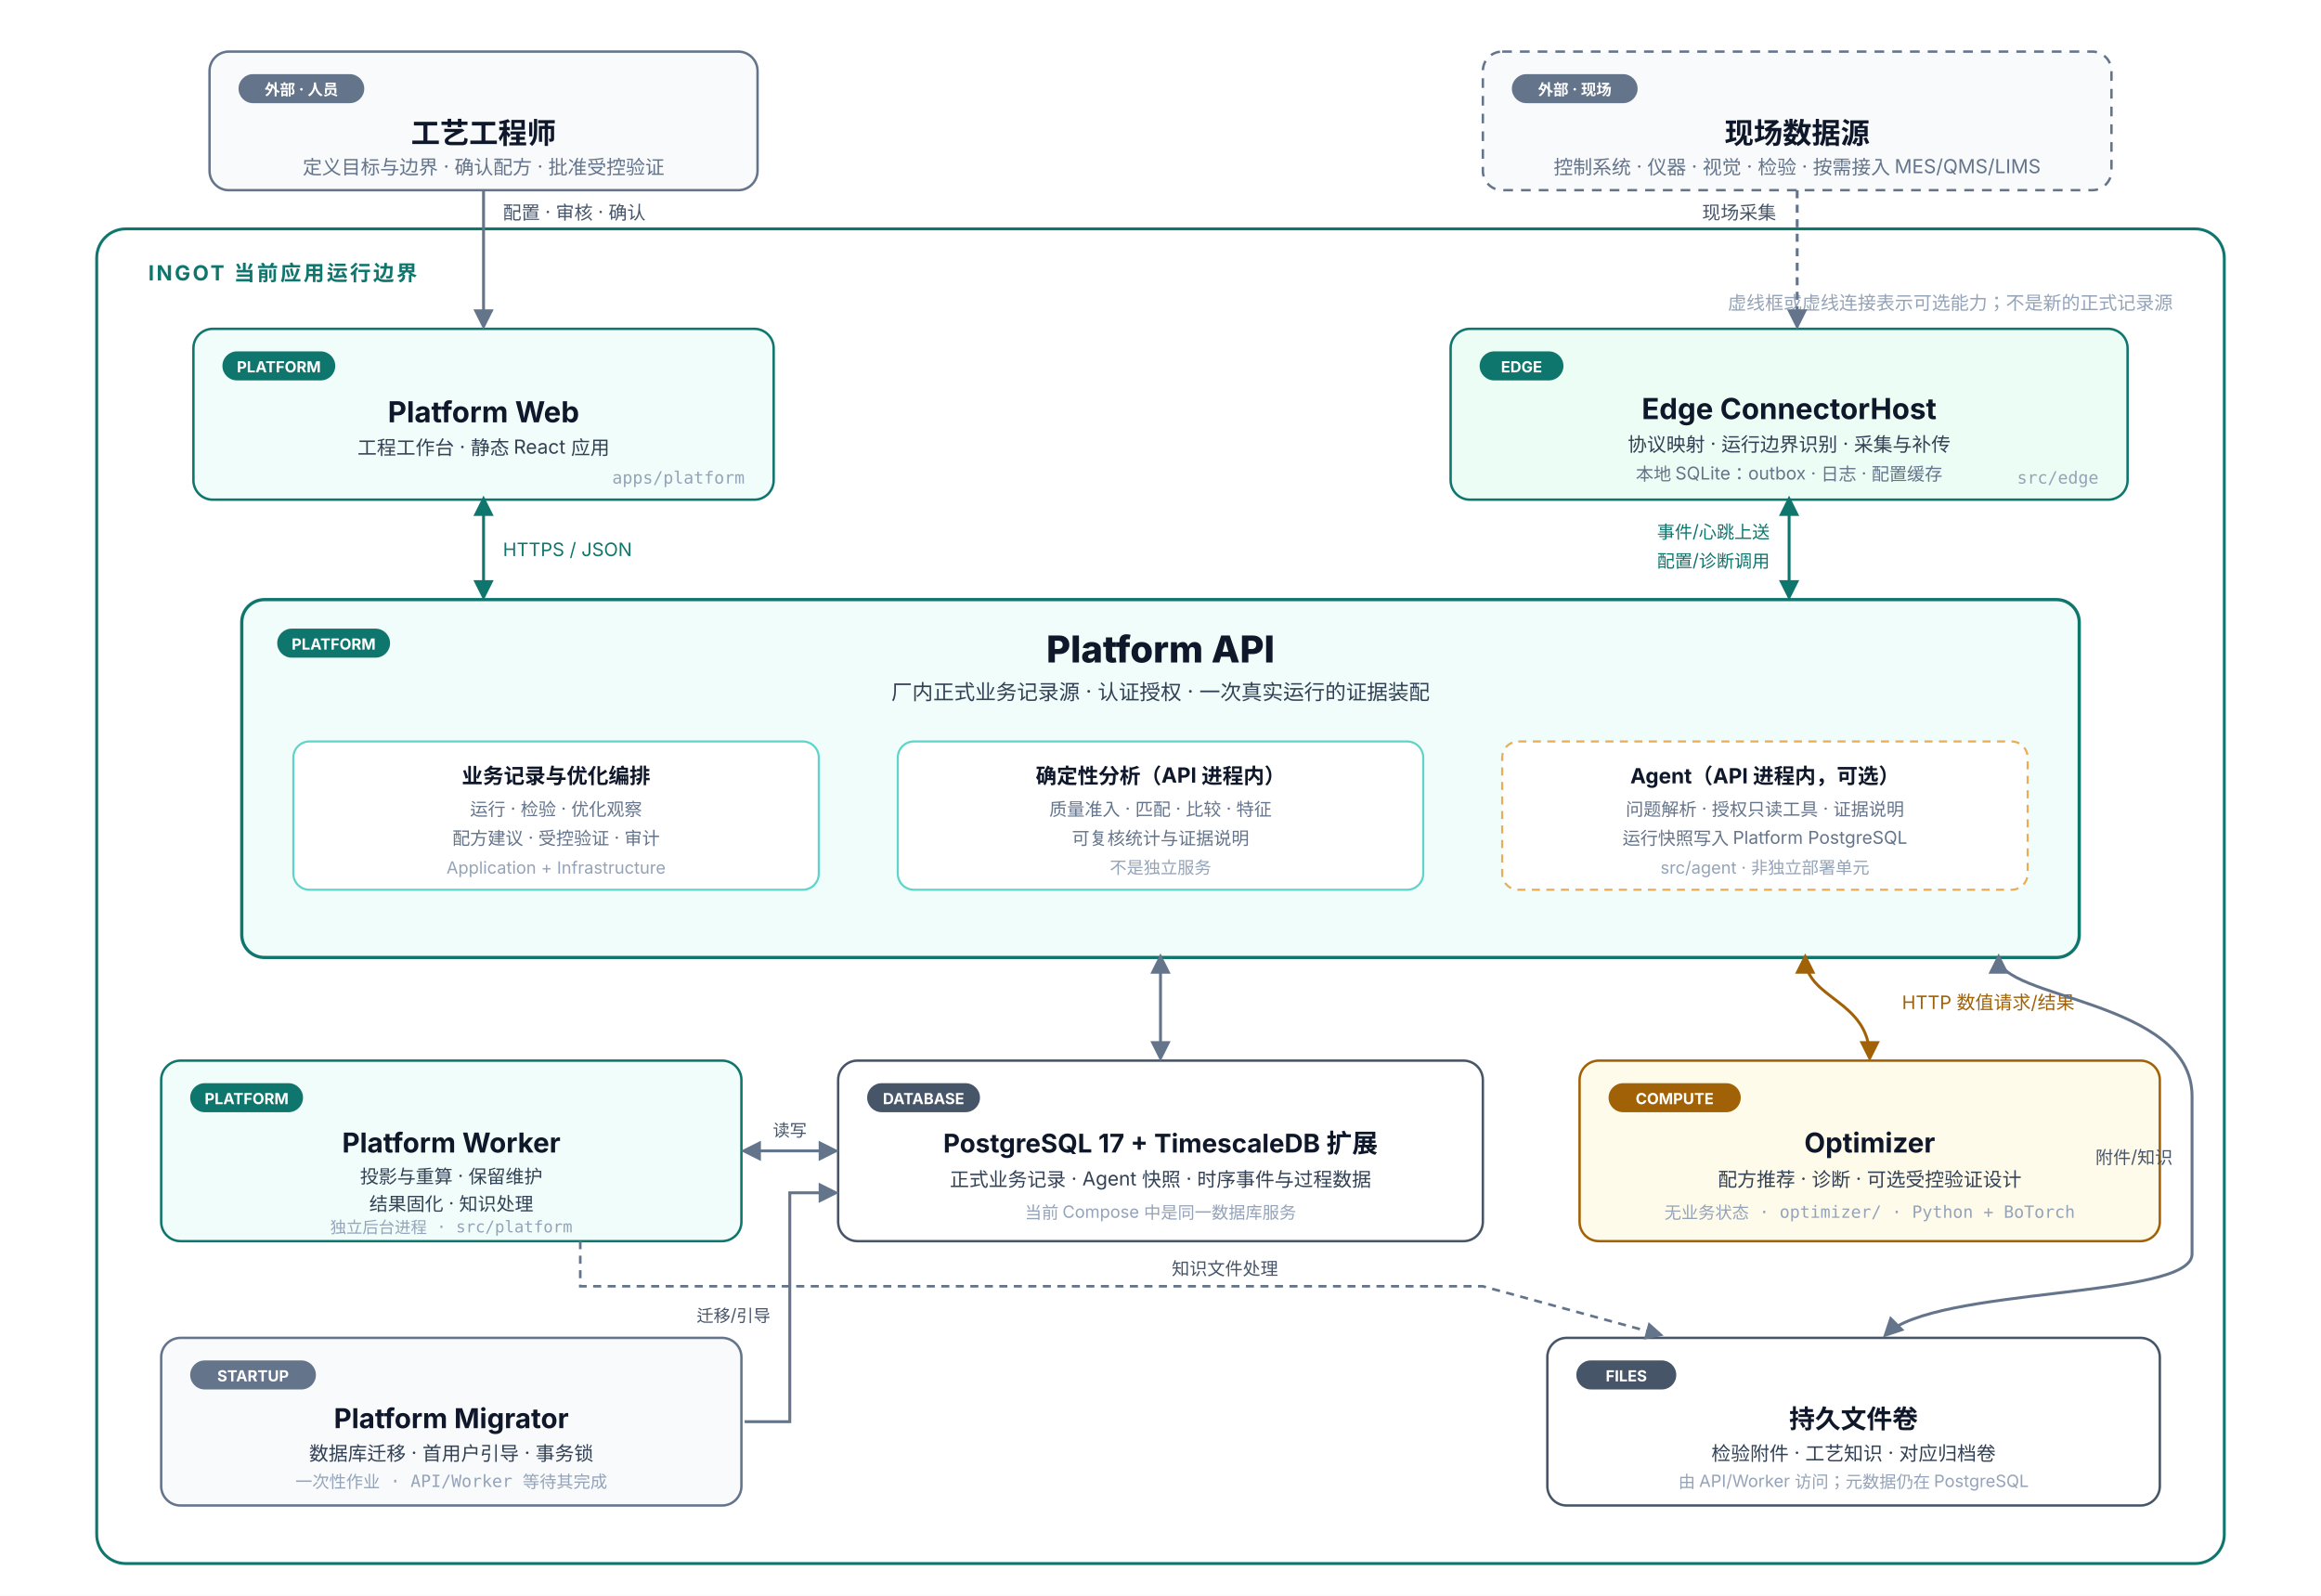
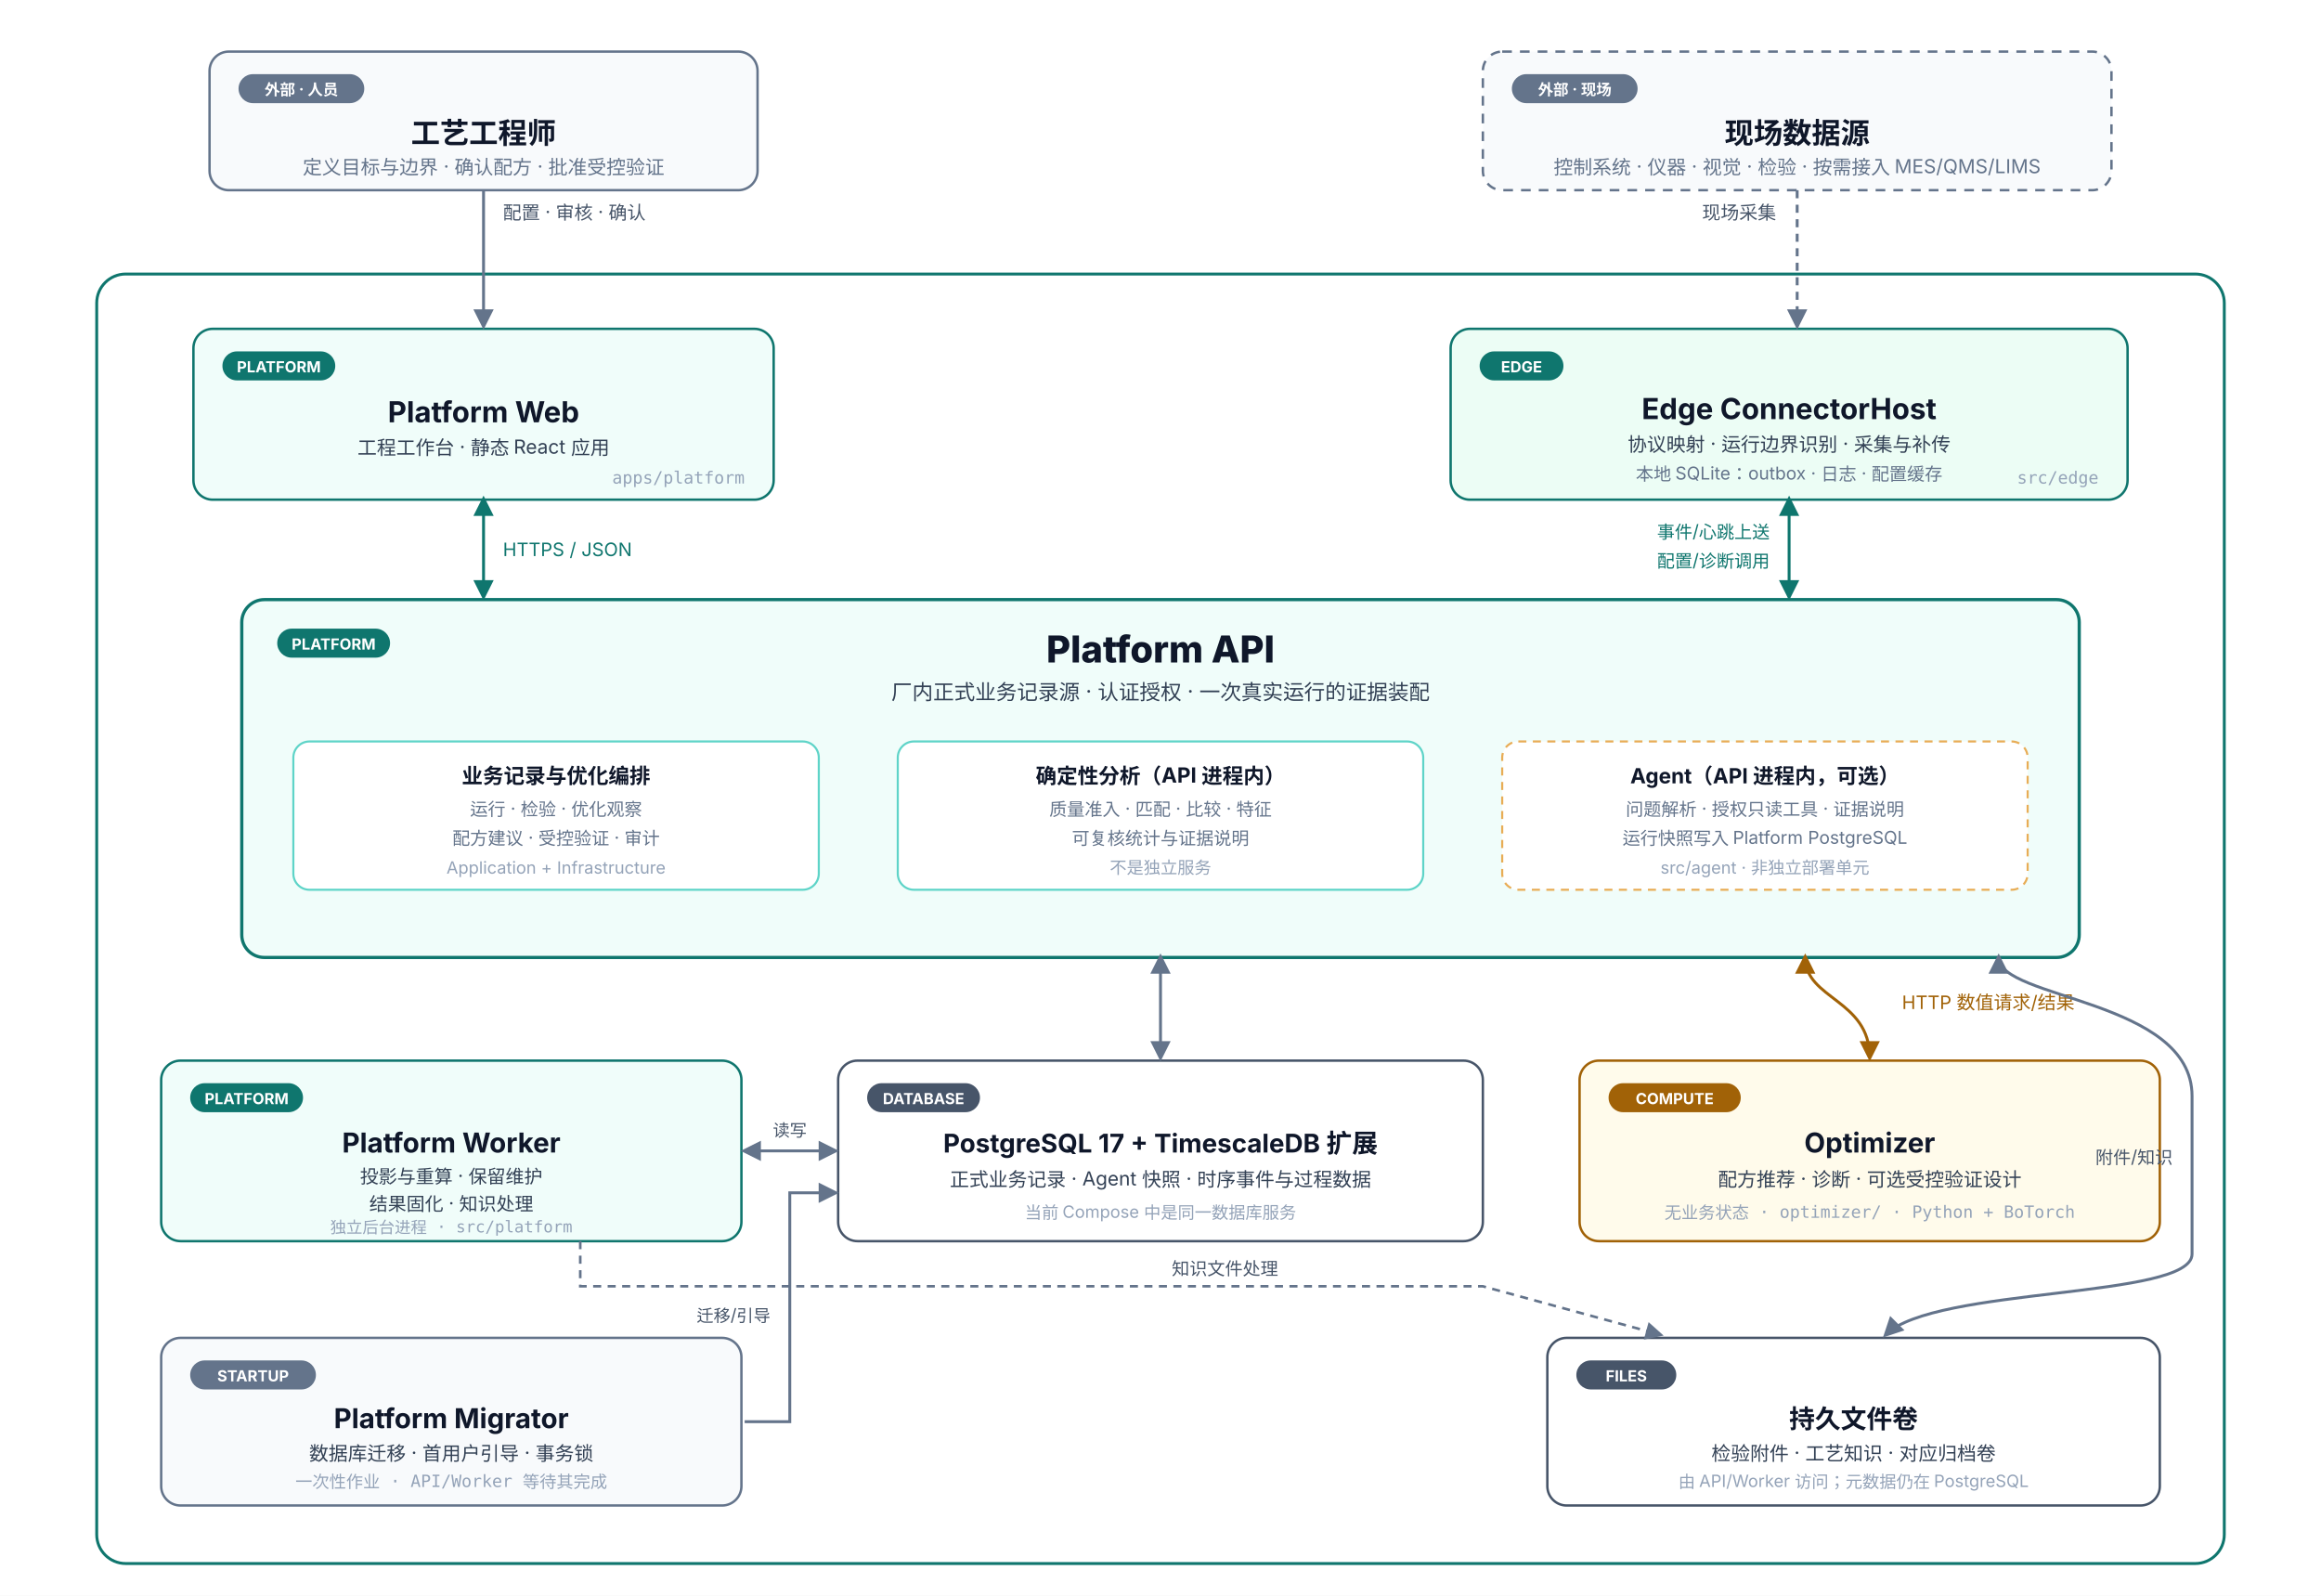
<svg xmlns="http://www.w3.org/2000/svg" viewBox="0 80 1440 990" font-family="Inter, 'PingFang SC', 'Microsoft YaHei', system-ui, sans-serif">
  <defs>
    <marker id="arrowTeal" viewBox="0 0 10 10" refX="8" refY="5" markerWidth="7" markerHeight="7" orient="auto-start-reverse">
      <path d="M0 0L10 5L0 10z" fill="#0F766E" />
    </marker>
    <marker id="arrowGray" viewBox="0 0 10 10" refX="8" refY="5" markerWidth="7" markerHeight="7" orient="auto-start-reverse">
      <path d="M0 0L10 5L0 10z" fill="#64748B" />
    </marker>
    <marker id="arrowAmber" viewBox="0 0 10 10" refX="8" refY="5" markerWidth="7" markerHeight="7" orient="auto-start-reverse">
      <path d="M0 0L10 5L0 10z" fill="#A16207" />
    </marker>
  </defs>
  <rect width="1440" height="1070" fill="#FFFFFF" />
  <g>
    <rect x="130" y="112" width="340" height="86" rx="12" fill="#F8FAFC" stroke="#64748B" stroke-width="1.5" />
    <rect x="148" y="126" width="78" height="18" rx="9" fill="#64748B" />
    <text x="187" y="139" font-size="9.5" font-weight="700" fill="#FFFFFF" text-anchor="middle">外部 · 人员</text>
    <text x="300" y="169" font-size="18" font-weight="700" fill="#0F172A" text-anchor="middle">工艺工程师</text>
    <text x="300" y="188" font-size="12" fill="#64748B" text-anchor="middle">定义目标与边界 · 确认配方 · 批准受控验证</text>
  </g>
  <g>
    <rect x="920" y="112" width="390" height="86" rx="12" fill="#F8FAFC" stroke="#64748B" stroke-width="1.5" stroke-dasharray="6 5" />
    <rect x="938" y="126" width="78" height="18" rx="9" fill="#64748B" />
    <text x="977" y="139" font-size="9.5" font-weight="700" fill="#FFFFFF" text-anchor="middle">外部 · 现场</text>
    <text x="1115" y="169" font-size="18" font-weight="700" fill="#0F172A" text-anchor="middle">现场数据源</text>
    <text x="1115" y="188" font-size="12" fill="#64748B" text-anchor="middle">控制系统 · 仪器 · 视觉 · 检验 · 按需接入 MES/QMS/LIMS</text>
  </g>
-   <rect x="60" y="222" width="1320" height="828" rx="18" fill="#FFFFFF" stroke="#0F766E" stroke-width="1.8" />
-   <text x="92" y="254" font-size="13" font-weight="700" fill="#0F766E" letter-spacing="1.4">INGOT 当前应用运行边界</text>
-   <text x="1348" y="272" font-size="11.5" fill="#94A3B8" text-anchor="end">虚线框或虚线连接表示可选能力；不是新的正式记录源</text>
+   <rect x="60" y="250" width="1320" height="800" rx="18" fill="#FFFFFF" stroke="#0F766E" stroke-width="1.8" />
  <g>
    <rect x="120" y="284" width="360" height="106" rx="12" fill="#F0FDFA" stroke="#0F766E" stroke-width="1.5" />
    <rect x="138" y="298" width="70" height="18" rx="9" fill="#0F766E" />
    <text x="173" y="311" font-size="9.5" font-weight="700" fill="#FFFFFF" text-anchor="middle">PLATFORM</text>
    <text x="300" y="342" font-size="18" font-weight="700" fill="#0F172A" text-anchor="middle">Platform Web</text>
    <text x="300" y="362" font-size="12" fill="#334155" text-anchor="middle">工程工作台 · 静态 React 应用</text>
    <text x="462" y="380" font-size="10.5" font-family="ui-monospace, Menlo, monospace" fill="#94A3B8" text-anchor="end">apps/platform</text>
  </g>
  <g>
    <rect x="900" y="284" width="420" height="106" rx="12" fill="#ECFDF5" stroke="#0F766E" stroke-width="1.5" />
    <rect x="918" y="298" width="52" height="18" rx="9" fill="#0F766E" />
    <text x="944" y="311" font-size="9.5" font-weight="700" fill="#FFFFFF" text-anchor="middle">EDGE</text>
    <text x="1110" y="340" font-size="18" font-weight="700" fill="#0F172A" text-anchor="middle">Edge ConnectorHost</text>
    <text x="1110" y="360" font-size="12" fill="#334155" text-anchor="middle">协议映射 · 运行边界识别 · 采集与补传</text>
    <text x="1110" y="378" font-size="11" fill="#64748B" text-anchor="middle">本地 SQLite：outbox · 日志 · 配置缓存</text>
    <text x="1302" y="380" font-size="10.5" font-family="ui-monospace, Menlo, monospace" fill="#94A3B8" text-anchor="end">src/edge</text>
  </g>
  <g>
    <rect x="150" y="452" width="1140" height="222" rx="14" fill="#F0FDFA" stroke="#0F766E" stroke-width="2" />
    <rect x="172" y="470" width="70" height="18" rx="9" fill="#0F766E" />
    <text x="207" y="483" font-size="9.5" font-weight="700" fill="#FFFFFF" text-anchor="middle">PLATFORM</text>
    <text x="720" y="491" font-size="23" font-weight="800" fill="#0F172A" text-anchor="middle">Platform API</text>
    <text x="720" y="514" font-size="13" fill="#334155" text-anchor="middle">厂内正式业务记录源 · 认证授权 · 一次真实运行的证据装配</text>
    <rect x="182" y="540" width="326" height="92" rx="10" fill="#FFFFFF" stroke="#5FD4C8" stroke-width="1.3" />
    <text x="345" y="566" font-size="13" font-weight="700" fill="#0F172A" text-anchor="middle">业务记录与优化编排</text>
    <text x="345" y="586" font-size="11" fill="#64748B" text-anchor="middle">运行 · 检验 · 优化观察</text>
    <text x="345" y="604" font-size="11" fill="#64748B" text-anchor="middle">配方建议 · 受控验证 · 审计</text>
    <text x="345" y="622" font-size="10.5" fill="#94A3B8" text-anchor="middle">Application + Infrastructure</text>
    <rect x="557" y="540" width="326" height="92" rx="10" fill="#FFFFFF" stroke="#5FD4C8" stroke-width="1.3" />
    <text x="720" y="566" font-size="13" font-weight="700" fill="#0F172A" text-anchor="middle">确定性分析（API 进程内）</text>
    <text x="720" y="586" font-size="11" fill="#64748B" text-anchor="middle">质量准入 · 匹配 · 比较 · 特征</text>
    <text x="720" y="604" font-size="11" fill="#64748B" text-anchor="middle">可复核统计与证据说明</text>
    <text x="720" y="622" font-size="10.5" fill="#94A3B8" text-anchor="middle">不是独立服务</text>
    <rect x="932" y="540" width="326" height="92" rx="10" fill="#FFFFFF" stroke="#E8AD56" stroke-width="1.3" stroke-dasharray="5 4" />
    <text x="1095" y="566" font-size="13" font-weight="700" fill="#0F172A" text-anchor="middle">Agent（API 进程内，可选）</text>
    <text x="1095" y="586" font-size="11" fill="#64748B" text-anchor="middle">问题解析 · 授权只读工具 · 证据说明</text>
    <text x="1095" y="604" font-size="11" fill="#64748B" text-anchor="middle">运行快照写入 Platform PostgreSQL</text>
    <text x="1095" y="622" font-size="10.5" fill="#94A3B8" text-anchor="middle">src/agent · 非独立部署单元</text>
  </g>
  <g>
    <rect x="100" y="738" width="360" height="112" rx="12" fill="#F0FDFA" stroke="#0F766E" stroke-width="1.5" />
    <rect x="118" y="752" width="70" height="18" rx="9" fill="#0F766E" />
    <text x="153" y="765" font-size="9.5" font-weight="700" fill="#FFFFFF" text-anchor="middle">PLATFORM</text>
    <text x="280" y="795" font-size="17" font-weight="700" fill="#0F172A" text-anchor="middle">Platform Worker</text>
    <text x="280" y="814" font-size="11.5" fill="#334155" text-anchor="middle">投影与重算 · 保留维护</text>
    <text x="280" y="831" font-size="11.5" fill="#334155" text-anchor="middle">结果固化 · 知识处理</text>
    <text x="280" y="845" font-size="10" font-family="ui-monospace, Menlo, monospace" fill="#94A3B8" text-anchor="middle">独立后台进程 · src/platform</text>
  </g>
  <g>
    <rect x="520" y="738" width="400" height="112" rx="12" fill="#FFFFFF" stroke="#475569" stroke-width="1.5" />
    <rect x="538" y="752" width="70" height="18" rx="9" fill="#475569" />
    <text x="573" y="765" font-size="9.5" font-weight="700" fill="#FFFFFF" text-anchor="middle">DATABASE</text>
    <text x="720" y="795" font-size="16" font-weight="700" fill="#0F172A" text-anchor="middle">PostgreSQL 17 + TimescaleDB 扩展</text>
    <text x="720" y="816" font-size="12" fill="#334155" text-anchor="middle">正式业务记录 · Agent 快照 · 时序事件与过程数据</text>
    <text x="720" y="836" font-size="10.5" fill="#94A3B8" text-anchor="middle">当前 Compose 中是同一数据库服务</text>
  </g>
  <g>
    <rect x="980" y="738" width="360" height="112" rx="12" fill="#FFFBEB" stroke="#A16207" stroke-width="1.5" />
    <rect x="998" y="752" width="82" height="18" rx="9" fill="#A16207" />
    <text x="1039" y="765" font-size="9.5" font-weight="700" fill="#FFFFFF" text-anchor="middle">COMPUTE</text>
    <text x="1160" y="795" font-size="17" font-weight="700" fill="#0F172A" text-anchor="middle">Optimizer</text>
    <text x="1160" y="816" font-size="12" fill="#334155" text-anchor="middle">配方推荐 · 诊断 · 可选受控验证设计</text>
    <text x="1160" y="836" font-size="10.5" font-family="ui-monospace, Menlo, monospace" fill="#94A3B8" text-anchor="middle">无业务状态 · optimizer/ · Python + BoTorch</text>
  </g>
  <g>
    <rect x="100" y="910" width="360" height="104" rx="12" fill="#F8FAFC" stroke="#64748B" stroke-width="1.5" />
    <rect x="118" y="924" width="78" height="18" rx="9" fill="#64748B" />
    <text x="157" y="937" font-size="9.5" font-weight="700" fill="#FFFFFF" text-anchor="middle">STARTUP</text>
    <text x="280" y="966" font-size="17" font-weight="700" fill="#0F172A" text-anchor="middle">Platform Migrator</text>
    <text x="280" y="986" font-size="12" fill="#334155" text-anchor="middle">数据库迁移 · 首用户引导 · 事务锁</text>
    <text x="280" y="1003" font-size="10.5" font-family="ui-monospace, Menlo, monospace" fill="#94A3B8" text-anchor="middle">一次性作业 · API/Worker 等待其完成</text>
  </g>
  <g>
    <rect x="960" y="910" width="380" height="104" rx="12" fill="#FFFFFF" stroke="#475569" stroke-width="1.5" />
    <rect x="978" y="924" width="62" height="18" rx="9" fill="#475569" />
    <text x="1009" y="937" font-size="9.5" font-weight="700" fill="#FFFFFF" text-anchor="middle">FILES</text>
    <text x="1150" y="966" font-size="16" font-weight="700" fill="#0F172A" text-anchor="middle">持久文件卷</text>
    <text x="1150" y="986" font-size="12" fill="#334155" text-anchor="middle">检验附件 · 工艺知识 · 对应归档卷</text>
    <text x="1150" y="1003" font-size="10.5" fill="#94A3B8" text-anchor="middle">由 API/Worker 访问；元数据仍在 PostgreSQL</text>
  </g>
  <line x1="300" y1="198" x2="300" y2="282" stroke="#64748B" stroke-width="1.8" marker-end="url(#arrowGray)" />
  <text x="312" y="216" font-size="11.5" fill="#475569">配置 · 审核 · 确认</text>
  <line x1="1115" y1="198" x2="1115" y2="282" stroke="#64748B" stroke-width="1.8" stroke-dasharray="5 4" marker-end="url(#arrowGray)" />
  <text x="1102" y="216" font-size="11.5" fill="#475569" text-anchor="end">现场采集</text>
  <line x1="300" y1="390" x2="300" y2="450" stroke="#0F766E" stroke-width="1.8" marker-start="url(#arrowTeal)" marker-end="url(#arrowTeal)" />
  <text x="312" y="425" font-size="11.5" fill="#0F766E">HTTPS / JSON</text>
  <line x1="1110" y1="390" x2="1110" y2="450" stroke="#0F766E" stroke-width="1.8" marker-start="url(#arrowTeal)" marker-end="url(#arrowTeal)" />
  <text x="1098" y="414" font-size="11" fill="#0F766E" text-anchor="end">事件/心跳上送</text>
  <text x="1098" y="432" font-size="11" fill="#0F766E" text-anchor="end">配置/诊断调用</text>
  <path d="M1120,674 C1120,700 1160,700 1160,736" fill="none" stroke="#A16207" stroke-width="1.8" marker-start="url(#arrowAmber)" marker-end="url(#arrowAmber)" />
  <text x="1180" y="706" font-size="11.5" fill="#A16207">HTTP 数值请求/结果</text>
  <line x1="720" y1="674" x2="720" y2="736" stroke="#64748B" stroke-width="1.8" marker-start="url(#arrowGray)" marker-end="url(#arrowGray)" />
  <path d="M1240,674 C1240,700 1360,700 1360,760 L1360,858 C1360,886 1200,878 1170,908" fill="none" stroke="#64748B" stroke-width="1.8" marker-start="url(#arrowGray)" marker-end="url(#arrowGray)" />
  <text x="1348" y="802" font-size="11" fill="#475569" text-anchor="end">附件/知识</text>
  <line x1="462" y1="794" x2="518" y2="794" stroke="#64748B" stroke-width="1.8" marker-start="url(#arrowGray)" marker-end="url(#arrowGray)" />
  <text x="490" y="785" font-size="10.5" fill="#475569" text-anchor="middle">读写</text>
  <path d="M360,850 L360,878 L920,878 L1030,908" fill="none" stroke="#64748B" stroke-width="1.6" stroke-dasharray="5 4" marker-end="url(#arrowGray)" />
  <text x="760" y="871" font-size="11" fill="#475569" text-anchor="middle">知识文件处理</text>
  <path d="M462,962 L490,962 L490,820 L518,820" fill="none" stroke="#64748B" stroke-width="1.8" marker-end="url(#arrowGray)" />
  <text x="478" y="900" font-size="10.5" fill="#475569" text-anchor="end">迁移/引导</text>
</svg>
